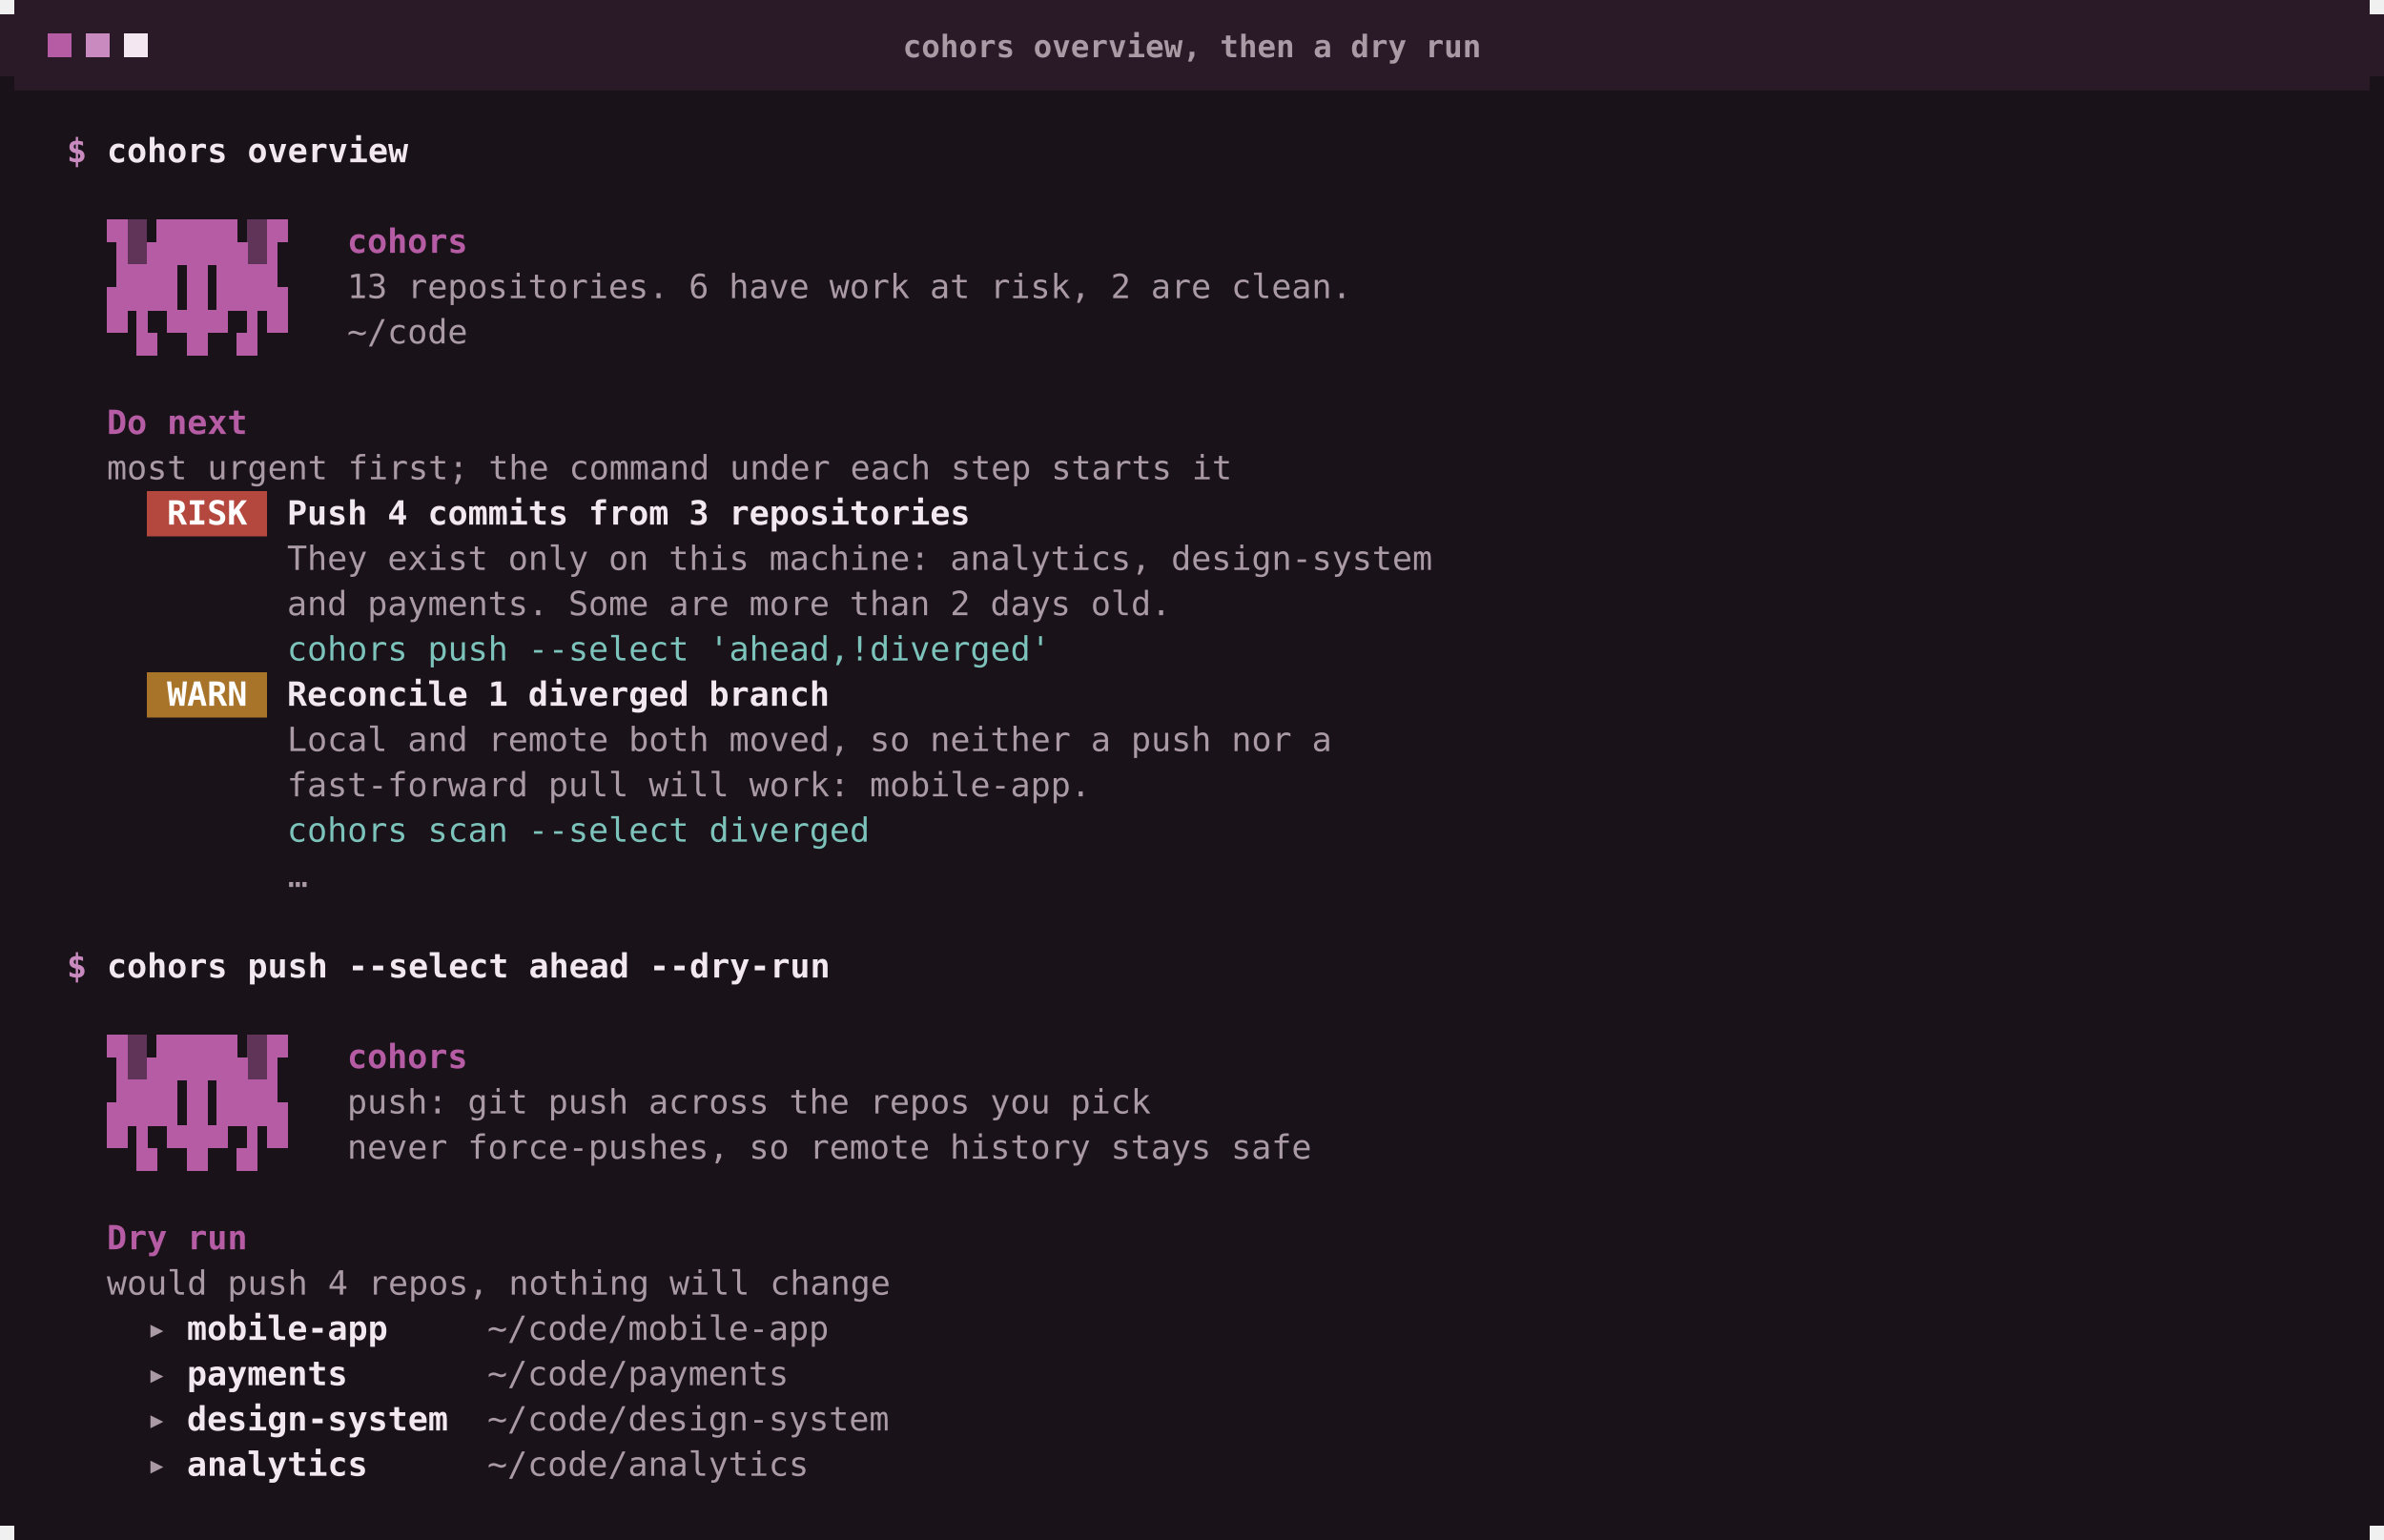
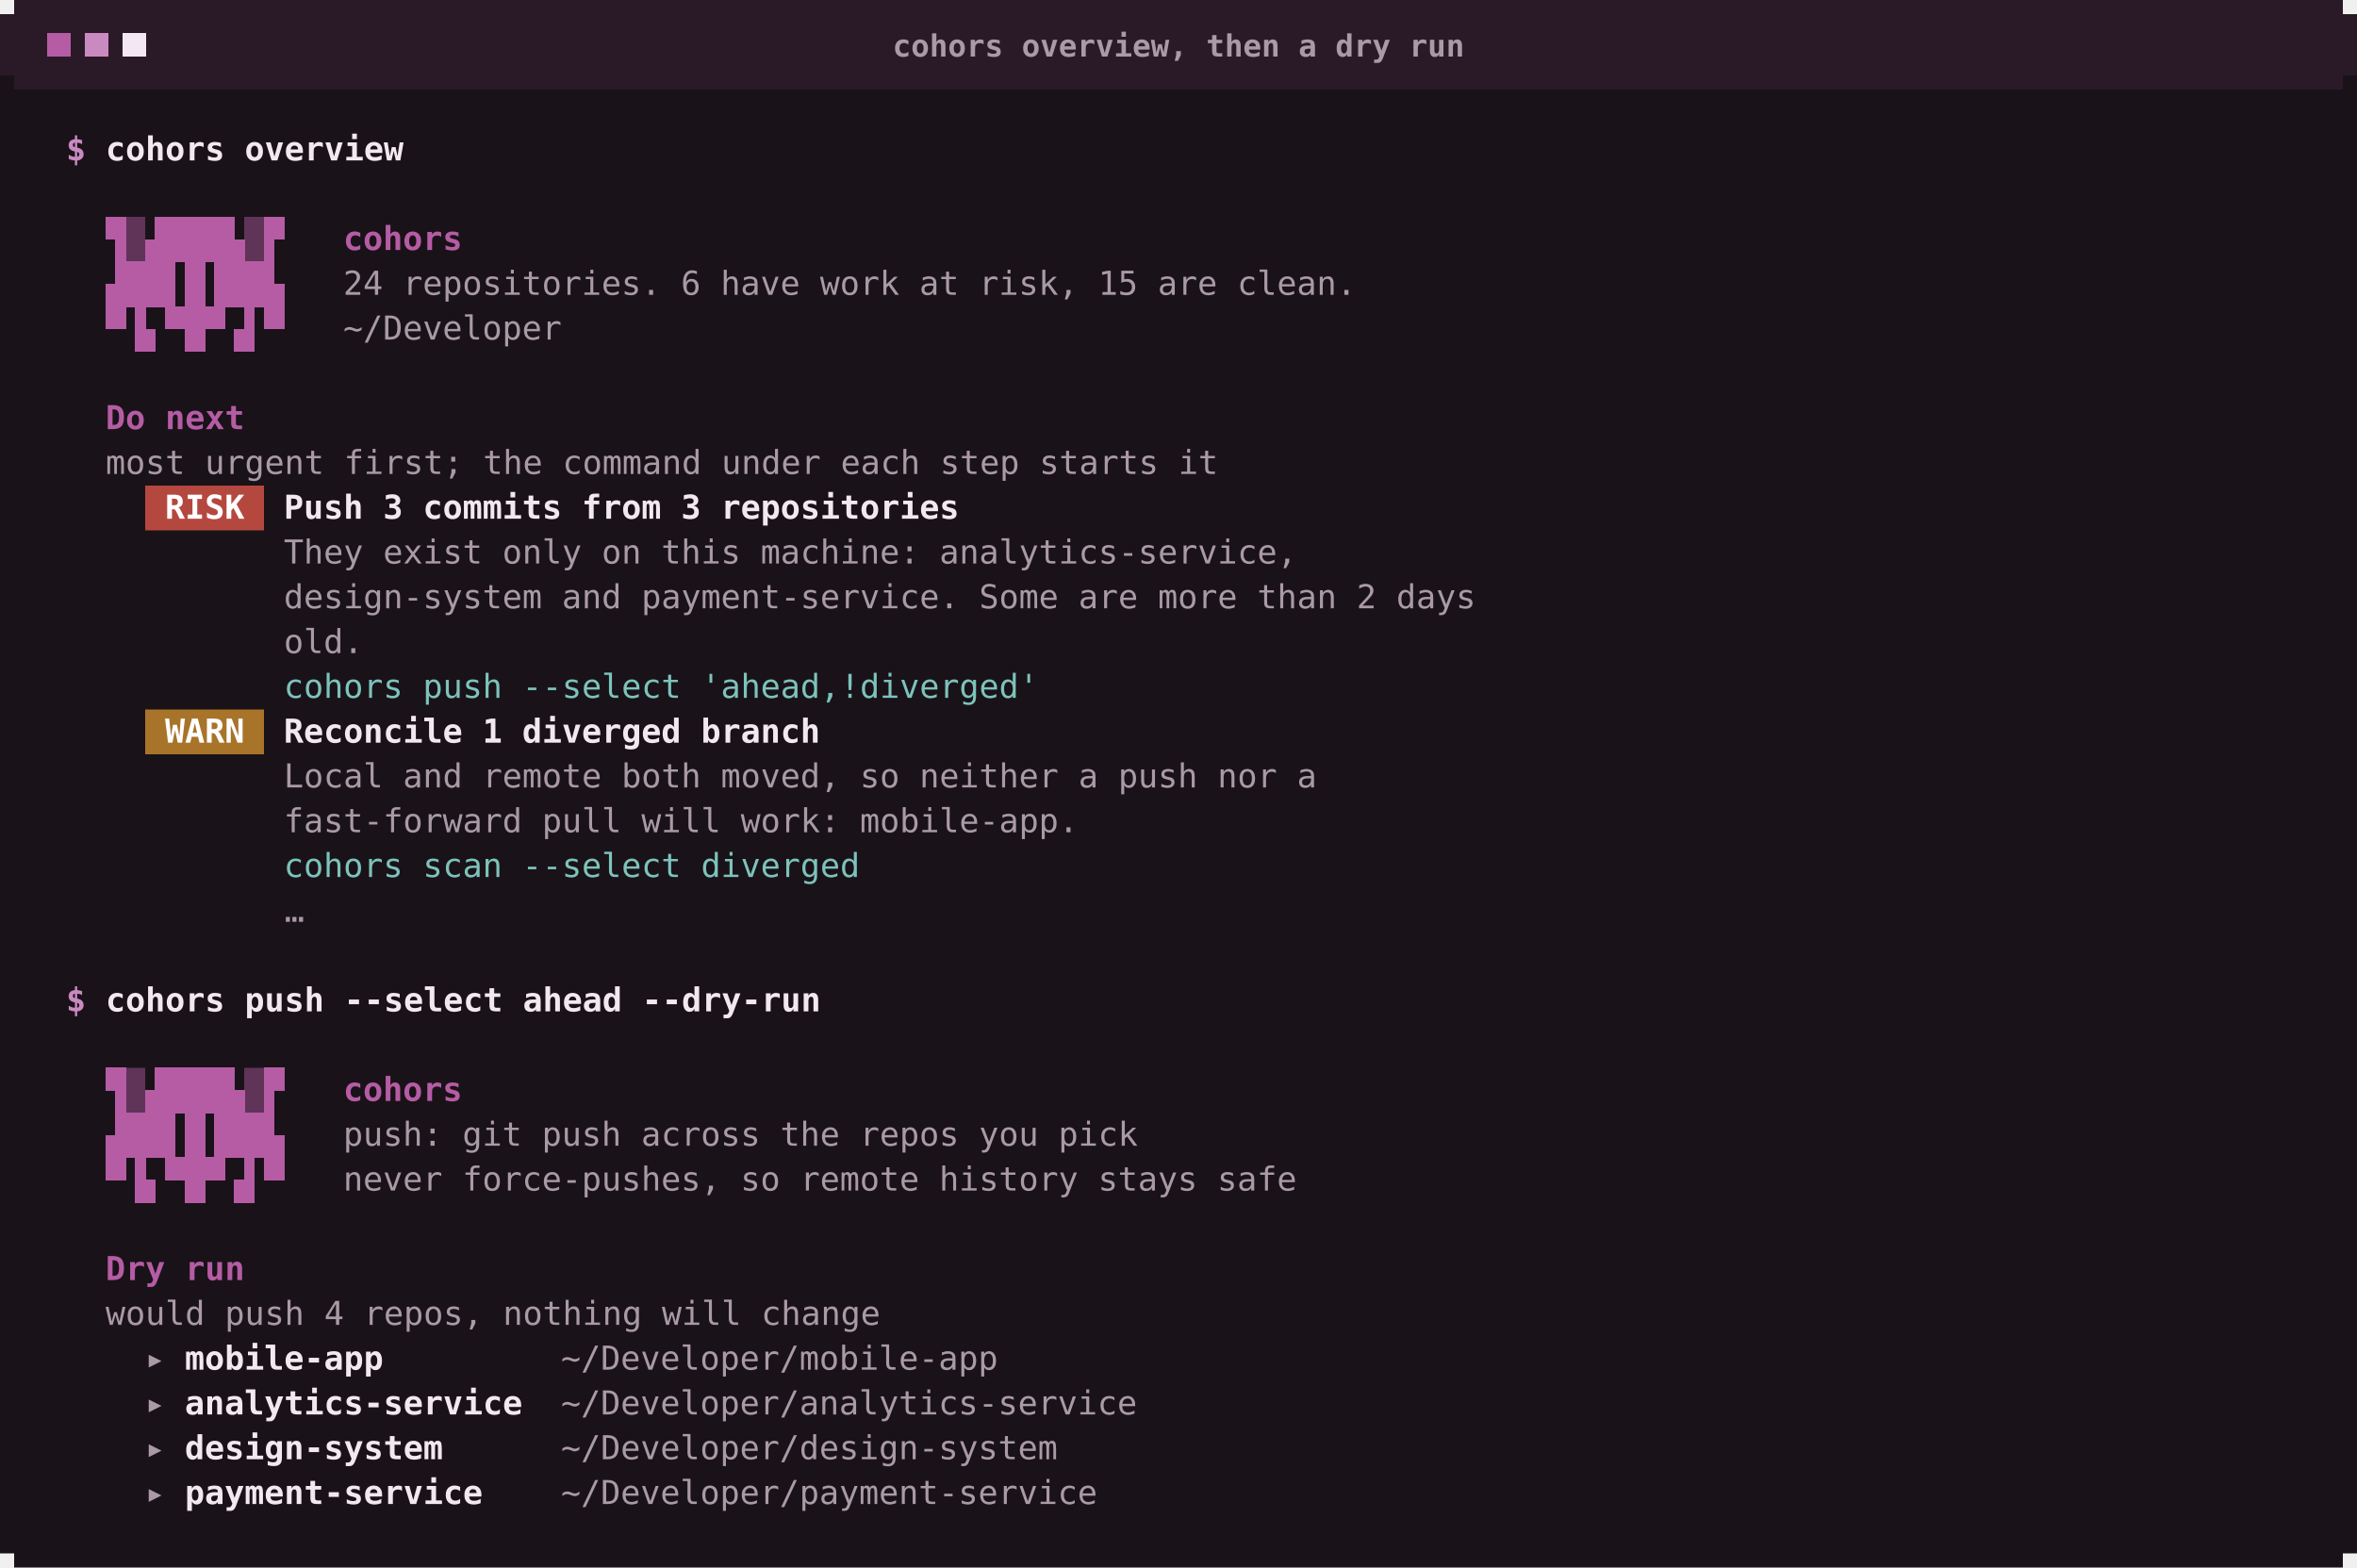
- <svg xmlns="http://www.w3.org/2000/svg" width="1000" height="646" viewBox="0 0 1000 646" role="img" aria-labelledby="t d">
+ <svg xmlns="http://www.w3.org/2000/svg" width="1000" height="665" viewBox="0 0 1000 665" role="img" aria-labelledby="t d">
  <style>.f-panel{fill:#FBF7FA}.s-panel{stroke:#FBF7FA}.f-band{fill:#F3E8F1}.s-band{stroke:#F3E8F1}.f-bar{fill:#954688}.s-bar{stroke:#954688}.f-on-bar{fill:#FFFFFF}.s-on-bar{stroke:#FFFFFF}.f-accent{fill:#954688}.s-accent{stroke:#954688}.f-ink{fill:#2B1A28}.s-ink{stroke:#2B1A28}.f-sub{fill:#6F5A6B}.s-sub{stroke:#6F5A6B}.f-off{fill:#CDBFCA}.s-off{stroke:#CDBFCA}.f-cap{fill:#FFFFFF}.s-cap{stroke:#FFFFFF}.f-cap-edge{fill:#D9C4D5}.s-cap-edge{stroke:#D9C4D5}.f-term{fill:#1A1219}.s-term{stroke:#1A1219}.f-term-bar{fill:#2A1A27}.s-term-bar{stroke:#2A1A27}.f-term-ink{fill:#F2E9F0}.s-term-ink{stroke:#F2E9F0}.f-term-sub{fill:#A99AA6}.s-term-sub{stroke:#A99AA6}.f-term-prompt{fill:#D9A6CF}.s-term-prompt{stroke:#D9A6CF}.f-lavender{fill:#C98AC0}.s-lavender{stroke:#C98AC0}.f-orchid{fill:#B55CA4}.s-orchid{stroke:#B55CA4}.f-do-next{fill:#8E3F7E}.f-risk{fill:#B4483F}.f-tasks{fill:#4D8A62}.f-commits{fill:#4A6A94}.f-repos{fill:#2F7F78}@media (prefers-color-scheme: dark){.f-panel{fill:#1A1219}.s-panel{stroke:#1A1219}.f-band{fill:#2A1A27}.s-band{stroke:#2A1A27}.f-bar{fill:#B55CA4}.s-bar{stroke:#B55CA4}.f-on-bar{fill:#FFFFFF}.s-on-bar{stroke:#FFFFFF}.f-accent{fill:#D9A6CF}.s-accent{stroke:#D9A6CF}.f-ink{fill:#F2E9F0}.s-ink{stroke:#F2E9F0}.f-sub{fill:#A99AA6}.s-sub{stroke:#A99AA6}.f-off{fill:#5A4A57}.s-off{stroke:#5A4A57}.f-cap{fill:#2A1A27}.s-cap{stroke:#2A1A27}.f-cap-edge{fill:#5A4A57}.s-cap-edge{stroke:#5A4A57}.f-term{fill:#120C11}.s-term{stroke:#120C11}.f-term-bar{fill:#221520}.s-term-bar{stroke:#221520}.f-term-ink{fill:#F2E9F0}.s-term-ink{stroke:#F2E9F0}.f-term-sub{fill:#A99AA6}.s-term-sub{stroke:#A99AA6}.f-term-prompt{fill:#D9A6CF}.s-term-prompt{stroke:#D9A6CF}.f-lavender{fill:#C98AC0}.s-lavender{stroke:#C98AC0}.f-orchid{fill:#B55CA4}.s-orchid{stroke:#B55CA4}.f-do-next{fill:#B55CA4}.f-risk{fill:#D9776E}.f-tasks{fill:#7FB08C}.f-commits{fill:#7E9CC2}.f-repos{fill:#5FAEA6}}</style>
-   <path d="M6 0h988v6h6v634h-6v6h-988v-6h-6v-634h6z" class="f-term" />
+   <path d="M6 0h988v6h6v653h-6v6h-988v-6h-6v-653h6z" class="f-term" />
  <path d="M6 0h988v6h6v26h-6v6h-988v-6h-6v-26h6z" class="f-term-bar" />
  <rect x="20" y="14.0" width="10" height="10" class="f-orchid" />
  <rect x="36" y="14.0" width="10" height="10" class="f-lavender" />
  <rect x="52" y="14.0" width="10" height="10" class="f-band" />
  <text x="500.0" y="24.0" font-family="ui-monospace, SFMono-Regular, Menlo, Consolas, monospace" font-size="13" font-weight="600" class="f-term-sub" text-anchor="middle">cohors overview, then a dry run</text>
  <text x="28.0" y="68.06" font-family="ui-monospace, SFMono-Regular, Menlo, Consolas, monospace" font-size="14" fill="#C98AC0" font-weight="700" xml:space="preserve" textLength="8.4" lengthAdjust="spacing">$</text>
  <text x="44.8" y="68.06" font-family="ui-monospace, SFMono-Regular, Menlo, Consolas, monospace" font-size="14" fill="#F2E9F0" font-weight="700" xml:space="preserve" textLength="126.0" lengthAdjust="spacing">cohors overview</text>
  <rect x="44.8" y="92.0" width="4.5" height="9.8" fill="#B55CA4" shape-rendering="crispEdges" />
  <rect x="49.0" y="92.0" width="4.5" height="9.8" fill="#B55CA4" shape-rendering="crispEdges" />
  <rect x="49.0" y="101.5" width="4.5" height="9.8" fill="#B55CA4" shape-rendering="crispEdges" />
  <rect x="53.2" y="92" width="8.4" height="19" fill="#B55CA4" opacity="0.45" />
  <rect x="65.8" y="92.0" width="4.5" height="9.8" fill="#B55CA4" shape-rendering="crispEdges" />
  <rect x="61.6" y="101.5" width="4.5" height="9.8" fill="#B55CA4" shape-rendering="crispEdges" />
  <rect x="65.8" y="101.5" width="4.5" height="9.8" fill="#B55CA4" shape-rendering="crispEdges" />
  <rect x="70.0" y="92.0" width="4.5" height="9.8" fill="#B55CA4" shape-rendering="crispEdges" />
  <rect x="74.2" y="92.0" width="4.5" height="9.8" fill="#B55CA4" shape-rendering="crispEdges" />
  <rect x="70.0" y="101.5" width="4.5" height="9.8" fill="#B55CA4" shape-rendering="crispEdges" />
  <rect x="74.2" y="101.5" width="4.5" height="9.8" fill="#B55CA4" shape-rendering="crispEdges" />
  <rect x="78.4" y="92.0" width="4.5" height="9.8" fill="#B55CA4" shape-rendering="crispEdges" />
  <rect x="82.6" y="92.0" width="4.5" height="9.8" fill="#B55CA4" shape-rendering="crispEdges" />
  <rect x="78.4" y="101.5" width="4.5" height="9.8" fill="#B55CA4" shape-rendering="crispEdges" />
  <rect x="82.6" y="101.5" width="4.5" height="9.8" fill="#B55CA4" shape-rendering="crispEdges" />
  <rect x="86.8" y="92.0" width="4.5" height="9.8" fill="#B55CA4" shape-rendering="crispEdges" />
  <rect x="91" y="92.0" width="4.5" height="9.8" fill="#B55CA4" shape-rendering="crispEdges" />
  <rect x="86.8" y="101.5" width="4.5" height="9.8" fill="#B55CA4" shape-rendering="crispEdges" />
  <rect x="91" y="101.5" width="4.5" height="9.8" fill="#B55CA4" shape-rendering="crispEdges" />
  <rect x="95.2" y="92.0" width="4.5" height="9.8" fill="#B55CA4" shape-rendering="crispEdges" />
  <rect x="95.2" y="101.5" width="4.5" height="9.8" fill="#B55CA4" shape-rendering="crispEdges" />
  <rect x="99.4" y="101.5" width="4.5" height="9.8" fill="#B55CA4" shape-rendering="crispEdges" />
  <rect x="103.6" y="92" width="8.4" height="19" fill="#B55CA4" opacity="0.45" />
  <rect x="112.0" y="92.0" width="4.5" height="9.8" fill="#B55CA4" shape-rendering="crispEdges" />
  <rect x="116.2" y="92.0" width="4.5" height="9.8" fill="#B55CA4" shape-rendering="crispEdges" />
  <rect x="112.0" y="101.5" width="4.5" height="9.8" fill="#B55CA4" shape-rendering="crispEdges" />
  <text x="145.6" y="106.06" font-family="ui-monospace, SFMono-Regular, Menlo, Consolas, monospace" font-size="14" fill="#B55CA4" font-weight="700" xml:space="preserve" textLength="50.4" lengthAdjust="spacing">cohors</text>
  <rect x="49.0" y="111.0" width="4.5" height="9.8" fill="#B55CA4" shape-rendering="crispEdges" />
  <rect x="44.8" y="120.5" width="4.5" height="9.8" fill="#B55CA4" shape-rendering="crispEdges" />
  <rect x="49.0" y="120.5" width="4.5" height="9.8" fill="#B55CA4" shape-rendering="crispEdges" />
  <rect x="53.2" y="111.0" width="4.5" height="9.8" fill="#B55CA4" shape-rendering="crispEdges" />
  <rect x="57.4" y="111.0" width="4.5" height="9.8" fill="#B55CA4" shape-rendering="crispEdges" />
  <rect x="53.2" y="120.5" width="4.5" height="9.8" fill="#B55CA4" shape-rendering="crispEdges" />
  <rect x="57.4" y="120.5" width="4.5" height="9.8" fill="#B55CA4" shape-rendering="crispEdges" />
  <rect x="61.6" y="111.0" width="4.5" height="9.8" fill="#B55CA4" shape-rendering="crispEdges" />
  <rect x="65.8" y="111.0" width="4.5" height="9.8" fill="#B55CA4" shape-rendering="crispEdges" />
  <rect x="61.6" y="120.5" width="4.5" height="9.8" fill="#B55CA4" shape-rendering="crispEdges" />
  <rect x="65.8" y="120.5" width="4.5" height="9.8" fill="#B55CA4" shape-rendering="crispEdges" />
  <rect x="70.0" y="111.0" width="4.5" height="9.8" fill="#B55CA4" shape-rendering="crispEdges" />
  <rect x="70.0" y="120.5" width="4.5" height="9.8" fill="#B55CA4" shape-rendering="crispEdges" />
  <rect x="78.4" y="111.0" width="4.5" height="9.8" fill="#B55CA4" shape-rendering="crispEdges" />
  <rect x="82.6" y="111.0" width="4.5" height="9.8" fill="#B55CA4" shape-rendering="crispEdges" />
  <rect x="78.4" y="120.5" width="4.5" height="9.8" fill="#B55CA4" shape-rendering="crispEdges" />
  <rect x="82.6" y="120.5" width="4.5" height="9.8" fill="#B55CA4" shape-rendering="crispEdges" />
  <rect x="91" y="111.0" width="4.5" height="9.8" fill="#B55CA4" shape-rendering="crispEdges" />
  <rect x="91" y="120.5" width="4.5" height="9.8" fill="#B55CA4" shape-rendering="crispEdges" />
  <rect x="95.2" y="111.0" width="4.5" height="9.8" fill="#B55CA4" shape-rendering="crispEdges" />
  <rect x="99.4" y="111.0" width="4.5" height="9.8" fill="#B55CA4" shape-rendering="crispEdges" />
  <rect x="95.2" y="120.5" width="4.5" height="9.8" fill="#B55CA4" shape-rendering="crispEdges" />
  <rect x="99.4" y="120.5" width="4.5" height="9.8" fill="#B55CA4" shape-rendering="crispEdges" />
  <rect x="103.6" y="111.0" width="4.5" height="9.8" fill="#B55CA4" shape-rendering="crispEdges" />
  <rect x="107.8" y="111.0" width="4.5" height="9.8" fill="#B55CA4" shape-rendering="crispEdges" />
  <rect x="103.6" y="120.5" width="4.5" height="9.8" fill="#B55CA4" shape-rendering="crispEdges" />
  <rect x="107.8" y="120.5" width="4.5" height="9.8" fill="#B55CA4" shape-rendering="crispEdges" />
  <rect x="112.0" y="111.0" width="4.5" height="9.8" fill="#B55CA4" shape-rendering="crispEdges" />
  <rect x="112.0" y="120.5" width="4.5" height="9.8" fill="#B55CA4" shape-rendering="crispEdges" />
  <rect x="116.2" y="120.5" width="4.5" height="9.8" fill="#B55CA4" shape-rendering="crispEdges" />
-   <text x="145.6" y="125.06" font-family="ui-monospace, SFMono-Regular, Menlo, Consolas, monospace" font-size="14" fill="#A99AA6" xml:space="preserve" textLength="420.0" lengthAdjust="spacing">13 repositories. 6 have work at risk, 2 are clean.</text>
+   <text x="145.6" y="125.06" font-family="ui-monospace, SFMono-Regular, Menlo, Consolas, monospace" font-size="14" fill="#A99AA6" xml:space="preserve" textLength="428.4" lengthAdjust="spacing">24 repositories. 6 have work at risk, 15 are clean.</text>
  <rect x="44.8" y="130.0" width="4.5" height="9.8" fill="#B55CA4" shape-rendering="crispEdges" />
  <rect x="49.0" y="130.0" width="4.5" height="9.8" fill="#B55CA4" shape-rendering="crispEdges" />
  <rect x="57.4" y="130.0" width="4.5" height="9.8" fill="#B55CA4" shape-rendering="crispEdges" />
  <rect x="57.4" y="139.5" width="4.5" height="9.8" fill="#B55CA4" shape-rendering="crispEdges" />
  <rect x="61.6" y="139.5" width="4.5" height="9.8" fill="#B55CA4" shape-rendering="crispEdges" />
  <rect x="70.0" y="130.0" width="4.5" height="9.8" fill="#B55CA4" shape-rendering="crispEdges" />
  <rect x="74.2" y="130.0" width="4.5" height="9.8" fill="#B55CA4" shape-rendering="crispEdges" />
  <rect x="78.4" y="130.0" width="4.5" height="9.8" fill="#B55CA4" shape-rendering="crispEdges" />
  <rect x="82.6" y="130.0" width="4.5" height="9.8" fill="#B55CA4" shape-rendering="crispEdges" />
  <rect x="78.4" y="139.5" width="4.5" height="9.8" fill="#B55CA4" shape-rendering="crispEdges" />
  <rect x="82.6" y="139.5" width="4.5" height="9.8" fill="#B55CA4" shape-rendering="crispEdges" />
  <rect x="86.8" y="130.0" width="4.5" height="9.8" fill="#B55CA4" shape-rendering="crispEdges" />
  <rect x="91" y="130.0" width="4.5" height="9.8" fill="#B55CA4" shape-rendering="crispEdges" />
  <rect x="99.4" y="139.5" width="4.5" height="9.8" fill="#B55CA4" shape-rendering="crispEdges" />
  <rect x="103.6" y="130.0" width="4.5" height="9.8" fill="#B55CA4" shape-rendering="crispEdges" />
  <rect x="103.6" y="139.5" width="4.5" height="9.8" fill="#B55CA4" shape-rendering="crispEdges" />
  <rect x="112.0" y="130.0" width="4.5" height="9.8" fill="#B55CA4" shape-rendering="crispEdges" />
  <rect x="116.2" y="130.0" width="4.5" height="9.8" fill="#B55CA4" shape-rendering="crispEdges" />
-   <text x="145.6" y="144.06" font-family="ui-monospace, SFMono-Regular, Menlo, Consolas, monospace" font-size="14" fill="#A99AA6" xml:space="preserve" textLength="50.4" lengthAdjust="spacing">~/code</text>
+   <text x="145.6" y="144.06" font-family="ui-monospace, SFMono-Regular, Menlo, Consolas, monospace" font-size="14" fill="#A99AA6" xml:space="preserve" textLength="92.4" lengthAdjust="spacing">~/Developer</text>
  <text x="44.8" y="182.06" font-family="ui-monospace, SFMono-Regular, Menlo, Consolas, monospace" font-size="14" fill="#B55CA4" font-weight="700" xml:space="preserve" textLength="58.8" lengthAdjust="spacing">Do next</text>
  <text x="44.8" y="201.06" font-family="ui-monospace, SFMono-Regular, Menlo, Consolas, monospace" font-size="14" fill="#A99AA6" xml:space="preserve" textLength="470.4" lengthAdjust="spacing">most urgent first; the command under each step starts it</text>
  <rect x="61.6" y="206" width="50.4" height="19" fill="#B4483F" />
  <text x="61.6" y="220.06" font-family="ui-monospace, SFMono-Regular, Menlo, Consolas, monospace" font-size="14" fill="#FFFFFF" font-weight="700" xml:space="preserve" textLength="50.4" lengthAdjust="spacing"> RISK </text>
-   <text x="120.4" y="220.06" font-family="ui-monospace, SFMono-Regular, Menlo, Consolas, monospace" font-size="14" fill="#F2E9F0" font-weight="700" xml:space="preserve" textLength="285.6" lengthAdjust="spacing">Push 4 commits from 3 repositories</text>
-   <text x="120.4" y="239.06" font-family="ui-monospace, SFMono-Regular, Menlo, Consolas, monospace" font-size="14" fill="#A99AA6" xml:space="preserve" textLength="478.8" lengthAdjust="spacing">They exist only on this machine: analytics, design-system</text>
-   <text x="120.4" y="258.06" font-family="ui-monospace, SFMono-Regular, Menlo, Consolas, monospace" font-size="14" fill="#A99AA6" xml:space="preserve" textLength="369.6" lengthAdjust="spacing">and payments. Some are more than 2 days old.</text>
-   <text x="120.4" y="277.06" font-family="ui-monospace, SFMono-Regular, Menlo, Consolas, monospace" font-size="14" fill="#7CC3BB" xml:space="preserve" textLength="319.2" lengthAdjust="spacing">cohors push --select 'ahead,!diverged'</text>
-   <rect x="61.6" y="282" width="50.4" height="19" fill="#A8742A" />
-   <text x="61.6" y="296.06" font-family="ui-monospace, SFMono-Regular, Menlo, Consolas, monospace" font-size="14" fill="#FFFFFF" font-weight="700" xml:space="preserve" textLength="50.4" lengthAdjust="spacing"> WARN </text>
-   <text x="120.4" y="296.06" font-family="ui-monospace, SFMono-Regular, Menlo, Consolas, monospace" font-size="14" fill="#F2E9F0" font-weight="700" xml:space="preserve" textLength="226.8" lengthAdjust="spacing">Reconcile 1 diverged branch</text>
-   <text x="120.4" y="315.06" font-family="ui-monospace, SFMono-Regular, Menlo, Consolas, monospace" font-size="14" fill="#A99AA6" xml:space="preserve" textLength="436.8" lengthAdjust="spacing">Local and remote both moved, so neither a push nor a</text>
-   <text x="120.4" y="334.06" font-family="ui-monospace, SFMono-Regular, Menlo, Consolas, monospace" font-size="14" fill="#A99AA6" xml:space="preserve" textLength="336.0" lengthAdjust="spacing">fast-forward pull will work: mobile-app.</text>
-   <text x="120.4" y="353.06" font-family="ui-monospace, SFMono-Regular, Menlo, Consolas, monospace" font-size="14" fill="#7CC3BB" xml:space="preserve" textLength="243.6" lengthAdjust="spacing">cohors scan --select diverged</text>
-   <text x="28.0" y="372.06" font-family="ui-monospace, SFMono-Regular, Menlo, Consolas, monospace" font-size="14" fill="#A99AA6" xml:space="preserve" textLength="100.8" lengthAdjust="spacing">           …</text>
-   <text x="28.0" y="410.06" font-family="ui-monospace, SFMono-Regular, Menlo, Consolas, monospace" font-size="14" fill="#C98AC0" font-weight="700" xml:space="preserve" textLength="8.4" lengthAdjust="spacing">$</text>
-   <text x="44.8" y="410.06" font-family="ui-monospace, SFMono-Regular, Menlo, Consolas, monospace" font-size="14" fill="#F2E9F0" font-weight="700" xml:space="preserve" textLength="302.4" lengthAdjust="spacing">cohors push --select ahead --dry-run</text>
-   <rect x="44.8" y="434.0" width="4.5" height="9.8" fill="#B55CA4" shape-rendering="crispEdges" />
-   <rect x="49.0" y="434.0" width="4.5" height="9.8" fill="#B55CA4" shape-rendering="crispEdges" />
-   <rect x="49.0" y="443.5" width="4.5" height="9.8" fill="#B55CA4" shape-rendering="crispEdges" />
-   <rect x="53.2" y="434" width="8.4" height="19" fill="#B55CA4" opacity="0.45" />
-   <rect x="65.8" y="434.0" width="4.5" height="9.8" fill="#B55CA4" shape-rendering="crispEdges" />
-   <rect x="61.6" y="443.5" width="4.5" height="9.8" fill="#B55CA4" shape-rendering="crispEdges" />
-   <rect x="65.8" y="443.5" width="4.5" height="9.8" fill="#B55CA4" shape-rendering="crispEdges" />
-   <rect x="70.0" y="434.0" width="4.5" height="9.8" fill="#B55CA4" shape-rendering="crispEdges" />
-   <rect x="74.2" y="434.0" width="4.5" height="9.8" fill="#B55CA4" shape-rendering="crispEdges" />
-   <rect x="70.0" y="443.5" width="4.5" height="9.8" fill="#B55CA4" shape-rendering="crispEdges" />
-   <rect x="74.2" y="443.5" width="4.5" height="9.8" fill="#B55CA4" shape-rendering="crispEdges" />
-   <rect x="78.4" y="434.0" width="4.5" height="9.8" fill="#B55CA4" shape-rendering="crispEdges" />
-   <rect x="82.6" y="434.0" width="4.5" height="9.8" fill="#B55CA4" shape-rendering="crispEdges" />
-   <rect x="78.4" y="443.5" width="4.5" height="9.8" fill="#B55CA4" shape-rendering="crispEdges" />
-   <rect x="82.6" y="443.5" width="4.5" height="9.8" fill="#B55CA4" shape-rendering="crispEdges" />
-   <rect x="86.8" y="434.0" width="4.5" height="9.8" fill="#B55CA4" shape-rendering="crispEdges" />
-   <rect x="91" y="434.0" width="4.5" height="9.8" fill="#B55CA4" shape-rendering="crispEdges" />
-   <rect x="86.8" y="443.5" width="4.5" height="9.8" fill="#B55CA4" shape-rendering="crispEdges" />
-   <rect x="91" y="443.5" width="4.5" height="9.8" fill="#B55CA4" shape-rendering="crispEdges" />
-   <rect x="95.2" y="434.0" width="4.5" height="9.8" fill="#B55CA4" shape-rendering="crispEdges" />
-   <rect x="95.2" y="443.5" width="4.5" height="9.8" fill="#B55CA4" shape-rendering="crispEdges" />
-   <rect x="99.4" y="443.5" width="4.5" height="9.8" fill="#B55CA4" shape-rendering="crispEdges" />
-   <rect x="103.6" y="434" width="8.4" height="19" fill="#B55CA4" opacity="0.45" />
-   <rect x="112.0" y="434.0" width="4.5" height="9.8" fill="#B55CA4" shape-rendering="crispEdges" />
-   <rect x="116.2" y="434.0" width="4.5" height="9.8" fill="#B55CA4" shape-rendering="crispEdges" />
-   <rect x="112.0" y="443.5" width="4.5" height="9.8" fill="#B55CA4" shape-rendering="crispEdges" />
-   <text x="145.6" y="448.06" font-family="ui-monospace, SFMono-Regular, Menlo, Consolas, monospace" font-size="14" fill="#B55CA4" font-weight="700" xml:space="preserve" textLength="50.4" lengthAdjust="spacing">cohors</text>
+   <text x="120.4" y="220.06" font-family="ui-monospace, SFMono-Regular, Menlo, Consolas, monospace" font-size="14" fill="#F2E9F0" font-weight="700" xml:space="preserve" textLength="285.6" lengthAdjust="spacing">Push 3 commits from 3 repositories</text>
+   <text x="120.4" y="239.06" font-family="ui-monospace, SFMono-Regular, Menlo, Consolas, monospace" font-size="14" fill="#A99AA6" xml:space="preserve" textLength="428.4" lengthAdjust="spacing">They exist only on this machine: analytics-service,</text>
+   <text x="120.4" y="258.06" font-family="ui-monospace, SFMono-Regular, Menlo, Consolas, monospace" font-size="14" fill="#A99AA6" xml:space="preserve" textLength="504.0" lengthAdjust="spacing">design-system and payment-service. Some are more than 2 days</text>
+   <text x="120.4" y="277.06" font-family="ui-monospace, SFMono-Regular, Menlo, Consolas, monospace" font-size="14" fill="#A99AA6" xml:space="preserve" textLength="33.6" lengthAdjust="spacing">old.</text>
+   <text x="120.4" y="296.06" font-family="ui-monospace, SFMono-Regular, Menlo, Consolas, monospace" font-size="14" fill="#7CC3BB" xml:space="preserve" textLength="319.2" lengthAdjust="spacing">cohors push --select 'ahead,!diverged'</text>
+   <rect x="61.6" y="301" width="50.4" height="19" fill="#A8742A" />
+   <text x="61.6" y="315.06" font-family="ui-monospace, SFMono-Regular, Menlo, Consolas, monospace" font-size="14" fill="#FFFFFF" font-weight="700" xml:space="preserve" textLength="50.4" lengthAdjust="spacing"> WARN </text>
+   <text x="120.4" y="315.06" font-family="ui-monospace, SFMono-Regular, Menlo, Consolas, monospace" font-size="14" fill="#F2E9F0" font-weight="700" xml:space="preserve" textLength="226.8" lengthAdjust="spacing">Reconcile 1 diverged branch</text>
+   <text x="120.4" y="334.06" font-family="ui-monospace, SFMono-Regular, Menlo, Consolas, monospace" font-size="14" fill="#A99AA6" xml:space="preserve" textLength="436.8" lengthAdjust="spacing">Local and remote both moved, so neither a push nor a</text>
+   <text x="120.4" y="353.06" font-family="ui-monospace, SFMono-Regular, Menlo, Consolas, monospace" font-size="14" fill="#A99AA6" xml:space="preserve" textLength="336.0" lengthAdjust="spacing">fast-forward pull will work: mobile-app.</text>
+   <text x="120.4" y="372.06" font-family="ui-monospace, SFMono-Regular, Menlo, Consolas, monospace" font-size="14" fill="#7CC3BB" xml:space="preserve" textLength="243.6" lengthAdjust="spacing">cohors scan --select diverged</text>
+   <text x="28.0" y="391.06" font-family="ui-monospace, SFMono-Regular, Menlo, Consolas, monospace" font-size="14" fill="#A99AA6" xml:space="preserve" textLength="100.8" lengthAdjust="spacing">           …</text>
+   <text x="28.0" y="429.06" font-family="ui-monospace, SFMono-Regular, Menlo, Consolas, monospace" font-size="14" fill="#C98AC0" font-weight="700" xml:space="preserve" textLength="8.4" lengthAdjust="spacing">$</text>
+   <text x="44.8" y="429.06" font-family="ui-monospace, SFMono-Regular, Menlo, Consolas, monospace" font-size="14" fill="#F2E9F0" font-weight="700" xml:space="preserve" textLength="302.4" lengthAdjust="spacing">cohors push --select ahead --dry-run</text>
+   <rect x="44.8" y="453.0" width="4.5" height="9.8" fill="#B55CA4" shape-rendering="crispEdges" />
  <rect x="49.0" y="453.0" width="4.5" height="9.8" fill="#B55CA4" shape-rendering="crispEdges" />
-   <rect x="44.8" y="462.5" width="4.5" height="9.8" fill="#B55CA4" shape-rendering="crispEdges" />
  <rect x="49.0" y="462.5" width="4.5" height="9.8" fill="#B55CA4" shape-rendering="crispEdges" />
-   <rect x="53.2" y="453.0" width="4.5" height="9.8" fill="#B55CA4" shape-rendering="crispEdges" />
-   <rect x="57.4" y="453.0" width="4.5" height="9.8" fill="#B55CA4" shape-rendering="crispEdges" />
-   <rect x="53.2" y="462.5" width="4.5" height="9.8" fill="#B55CA4" shape-rendering="crispEdges" />
-   <rect x="57.4" y="462.5" width="4.5" height="9.8" fill="#B55CA4" shape-rendering="crispEdges" />
-   <rect x="61.6" y="453.0" width="4.5" height="9.8" fill="#B55CA4" shape-rendering="crispEdges" />
+   <rect x="53.2" y="453" width="8.4" height="19" fill="#B55CA4" opacity="0.45" />
  <rect x="65.8" y="453.0" width="4.5" height="9.8" fill="#B55CA4" shape-rendering="crispEdges" />
  <rect x="61.6" y="462.5" width="4.5" height="9.8" fill="#B55CA4" shape-rendering="crispEdges" />
  <rect x="65.8" y="462.5" width="4.5" height="9.8" fill="#B55CA4" shape-rendering="crispEdges" />
  <rect x="70.0" y="453.0" width="4.5" height="9.8" fill="#B55CA4" shape-rendering="crispEdges" />
+   <rect x="74.2" y="453.0" width="4.5" height="9.8" fill="#B55CA4" shape-rendering="crispEdges" />
  <rect x="70.0" y="462.5" width="4.5" height="9.8" fill="#B55CA4" shape-rendering="crispEdges" />
+   <rect x="74.2" y="462.5" width="4.5" height="9.8" fill="#B55CA4" shape-rendering="crispEdges" />
  <rect x="78.4" y="453.0" width="4.5" height="9.8" fill="#B55CA4" shape-rendering="crispEdges" />
  <rect x="82.6" y="453.0" width="4.5" height="9.8" fill="#B55CA4" shape-rendering="crispEdges" />
  <rect x="78.4" y="462.5" width="4.5" height="9.8" fill="#B55CA4" shape-rendering="crispEdges" />
  <rect x="82.6" y="462.5" width="4.5" height="9.8" fill="#B55CA4" shape-rendering="crispEdges" />
+   <rect x="86.8" y="453.0" width="4.5" height="9.8" fill="#B55CA4" shape-rendering="crispEdges" />
  <rect x="91" y="453.0" width="4.5" height="9.8" fill="#B55CA4" shape-rendering="crispEdges" />
+   <rect x="86.8" y="462.5" width="4.5" height="9.8" fill="#B55CA4" shape-rendering="crispEdges" />
  <rect x="91" y="462.5" width="4.5" height="9.8" fill="#B55CA4" shape-rendering="crispEdges" />
  <rect x="95.2" y="453.0" width="4.5" height="9.8" fill="#B55CA4" shape-rendering="crispEdges" />
-   <rect x="99.4" y="453.0" width="4.5" height="9.8" fill="#B55CA4" shape-rendering="crispEdges" />
  <rect x="95.2" y="462.5" width="4.5" height="9.8" fill="#B55CA4" shape-rendering="crispEdges" />
  <rect x="99.4" y="462.5" width="4.5" height="9.8" fill="#B55CA4" shape-rendering="crispEdges" />
-   <rect x="103.6" y="453.0" width="4.5" height="9.8" fill="#B55CA4" shape-rendering="crispEdges" />
-   <rect x="107.8" y="453.0" width="4.5" height="9.8" fill="#B55CA4" shape-rendering="crispEdges" />
-   <rect x="103.6" y="462.5" width="4.5" height="9.8" fill="#B55CA4" shape-rendering="crispEdges" />
-   <rect x="107.8" y="462.5" width="4.5" height="9.8" fill="#B55CA4" shape-rendering="crispEdges" />
+   <rect x="103.6" y="453" width="8.4" height="19" fill="#B55CA4" opacity="0.45" />
  <rect x="112.0" y="453.0" width="4.5" height="9.8" fill="#B55CA4" shape-rendering="crispEdges" />
+   <rect x="116.2" y="453.0" width="4.5" height="9.8" fill="#B55CA4" shape-rendering="crispEdges" />
  <rect x="112.0" y="462.5" width="4.5" height="9.8" fill="#B55CA4" shape-rendering="crispEdges" />
-   <rect x="116.2" y="462.5" width="4.5" height="9.8" fill="#B55CA4" shape-rendering="crispEdges" />
-   <text x="145.6" y="467.06" font-family="ui-monospace, SFMono-Regular, Menlo, Consolas, monospace" font-size="14" fill="#A99AA6" xml:space="preserve" textLength="336.0" lengthAdjust="spacing">push: git push across the repos you pick</text>
-   <rect x="44.8" y="472.0" width="4.5" height="9.8" fill="#B55CA4" shape-rendering="crispEdges" />
+   <text x="145.6" y="467.06" font-family="ui-monospace, SFMono-Regular, Menlo, Consolas, monospace" font-size="14" fill="#B55CA4" font-weight="700" xml:space="preserve" textLength="50.4" lengthAdjust="spacing">cohors</text>
  <rect x="49.0" y="472.0" width="4.5" height="9.8" fill="#B55CA4" shape-rendering="crispEdges" />
+   <rect x="44.8" y="481.5" width="4.5" height="9.8" fill="#B55CA4" shape-rendering="crispEdges" />
+   <rect x="49.0" y="481.5" width="4.5" height="9.8" fill="#B55CA4" shape-rendering="crispEdges" />
+   <rect x="53.2" y="472.0" width="4.5" height="9.8" fill="#B55CA4" shape-rendering="crispEdges" />
  <rect x="57.4" y="472.0" width="4.5" height="9.8" fill="#B55CA4" shape-rendering="crispEdges" />
+   <rect x="53.2" y="481.5" width="4.5" height="9.8" fill="#B55CA4" shape-rendering="crispEdges" />
  <rect x="57.4" y="481.5" width="4.5" height="9.8" fill="#B55CA4" shape-rendering="crispEdges" />
+   <rect x="61.6" y="472.0" width="4.5" height="9.8" fill="#B55CA4" shape-rendering="crispEdges" />
+   <rect x="65.8" y="472.0" width="4.5" height="9.8" fill="#B55CA4" shape-rendering="crispEdges" />
  <rect x="61.6" y="481.5" width="4.5" height="9.8" fill="#B55CA4" shape-rendering="crispEdges" />
+   <rect x="65.8" y="481.5" width="4.5" height="9.8" fill="#B55CA4" shape-rendering="crispEdges" />
  <rect x="70.0" y="472.0" width="4.5" height="9.8" fill="#B55CA4" shape-rendering="crispEdges" />
-   <rect x="74.2" y="472.0" width="4.5" height="9.8" fill="#B55CA4" shape-rendering="crispEdges" />
+   <rect x="70.0" y="481.5" width="4.5" height="9.8" fill="#B55CA4" shape-rendering="crispEdges" />
  <rect x="78.4" y="472.0" width="4.5" height="9.8" fill="#B55CA4" shape-rendering="crispEdges" />
  <rect x="82.6" y="472.0" width="4.5" height="9.8" fill="#B55CA4" shape-rendering="crispEdges" />
  <rect x="78.4" y="481.5" width="4.5" height="9.8" fill="#B55CA4" shape-rendering="crispEdges" />
  <rect x="82.6" y="481.5" width="4.5" height="9.8" fill="#B55CA4" shape-rendering="crispEdges" />
-   <rect x="86.8" y="472.0" width="4.5" height="9.8" fill="#B55CA4" shape-rendering="crispEdges" />
  <rect x="91" y="472.0" width="4.5" height="9.8" fill="#B55CA4" shape-rendering="crispEdges" />
+   <rect x="91" y="481.5" width="4.5" height="9.8" fill="#B55CA4" shape-rendering="crispEdges" />
+   <rect x="95.2" y="472.0" width="4.5" height="9.8" fill="#B55CA4" shape-rendering="crispEdges" />
+   <rect x="99.4" y="472.0" width="4.5" height="9.8" fill="#B55CA4" shape-rendering="crispEdges" />
+   <rect x="95.2" y="481.5" width="4.5" height="9.8" fill="#B55CA4" shape-rendering="crispEdges" />
  <rect x="99.4" y="481.5" width="4.5" height="9.8" fill="#B55CA4" shape-rendering="crispEdges" />
  <rect x="103.6" y="472.0" width="4.5" height="9.8" fill="#B55CA4" shape-rendering="crispEdges" />
+   <rect x="107.8" y="472.0" width="4.5" height="9.8" fill="#B55CA4" shape-rendering="crispEdges" />
  <rect x="103.6" y="481.5" width="4.5" height="9.8" fill="#B55CA4" shape-rendering="crispEdges" />
+   <rect x="107.8" y="481.5" width="4.5" height="9.8" fill="#B55CA4" shape-rendering="crispEdges" />
  <rect x="112.0" y="472.0" width="4.5" height="9.8" fill="#B55CA4" shape-rendering="crispEdges" />
-   <rect x="116.2" y="472.0" width="4.5" height="9.8" fill="#B55CA4" shape-rendering="crispEdges" />
-   <text x="145.6" y="486.06" font-family="ui-monospace, SFMono-Regular, Menlo, Consolas, monospace" font-size="14" fill="#A99AA6" xml:space="preserve" textLength="403.2" lengthAdjust="spacing">never force-pushes, so remote history stays safe</text>
-   <text x="44.8" y="524.06" font-family="ui-monospace, SFMono-Regular, Menlo, Consolas, monospace" font-size="14" fill="#B55CA4" font-weight="700" xml:space="preserve" textLength="58.8" lengthAdjust="spacing">Dry run</text>
-   <text x="44.8" y="543.06" font-family="ui-monospace, SFMono-Regular, Menlo, Consolas, monospace" font-size="14" fill="#A99AA6" xml:space="preserve" textLength="327.6" lengthAdjust="spacing">would push 4 repos, nothing will change</text>
-   <text x="61.6" y="562.06" font-family="ui-monospace, SFMono-Regular, Menlo, Consolas, monospace" font-size="14" fill="#A99AA6" xml:space="preserve" textLength="8.4" lengthAdjust="spacing">▸</text>
-   <text x="78.4" y="562.06" font-family="ui-monospace, SFMono-Regular, Menlo, Consolas, monospace" font-size="14" fill="#F2E9F0" font-weight="700" xml:space="preserve" textLength="109.2" lengthAdjust="spacing">mobile-app   </text>
-   <text x="204.4" y="562.06" font-family="ui-monospace, SFMono-Regular, Menlo, Consolas, monospace" font-size="14" fill="#A99AA6" xml:space="preserve" textLength="142.8" lengthAdjust="spacing">~/code/mobile-app</text>
+   <rect x="112.0" y="481.5" width="4.5" height="9.8" fill="#B55CA4" shape-rendering="crispEdges" />
+   <rect x="116.2" y="481.5" width="4.5" height="9.8" fill="#B55CA4" shape-rendering="crispEdges" />
+   <text x="145.6" y="486.06" font-family="ui-monospace, SFMono-Regular, Menlo, Consolas, monospace" font-size="14" fill="#A99AA6" xml:space="preserve" textLength="336.0" lengthAdjust="spacing">push: git push across the repos you pick</text>
+   <rect x="44.8" y="491.0" width="4.5" height="9.8" fill="#B55CA4" shape-rendering="crispEdges" />
+   <rect x="49.0" y="491.0" width="4.5" height="9.8" fill="#B55CA4" shape-rendering="crispEdges" />
+   <rect x="57.4" y="491.0" width="4.5" height="9.8" fill="#B55CA4" shape-rendering="crispEdges" />
+   <rect x="57.4" y="500.5" width="4.5" height="9.8" fill="#B55CA4" shape-rendering="crispEdges" />
+   <rect x="61.6" y="500.5" width="4.5" height="9.8" fill="#B55CA4" shape-rendering="crispEdges" />
+   <rect x="70.0" y="491.0" width="4.5" height="9.8" fill="#B55CA4" shape-rendering="crispEdges" />
+   <rect x="74.2" y="491.0" width="4.5" height="9.8" fill="#B55CA4" shape-rendering="crispEdges" />
+   <rect x="78.4" y="491.0" width="4.5" height="9.8" fill="#B55CA4" shape-rendering="crispEdges" />
+   <rect x="82.6" y="491.0" width="4.5" height="9.8" fill="#B55CA4" shape-rendering="crispEdges" />
+   <rect x="78.4" y="500.5" width="4.5" height="9.8" fill="#B55CA4" shape-rendering="crispEdges" />
+   <rect x="82.6" y="500.5" width="4.5" height="9.8" fill="#B55CA4" shape-rendering="crispEdges" />
+   <rect x="86.8" y="491.0" width="4.5" height="9.8" fill="#B55CA4" shape-rendering="crispEdges" />
+   <rect x="91" y="491.0" width="4.5" height="9.8" fill="#B55CA4" shape-rendering="crispEdges" />
+   <rect x="99.4" y="500.5" width="4.5" height="9.8" fill="#B55CA4" shape-rendering="crispEdges" />
+   <rect x="103.6" y="491.0" width="4.5" height="9.8" fill="#B55CA4" shape-rendering="crispEdges" />
+   <rect x="103.6" y="500.5" width="4.5" height="9.8" fill="#B55CA4" shape-rendering="crispEdges" />
+   <rect x="112.0" y="491.0" width="4.5" height="9.8" fill="#B55CA4" shape-rendering="crispEdges" />
+   <rect x="116.2" y="491.0" width="4.5" height="9.8" fill="#B55CA4" shape-rendering="crispEdges" />
+   <text x="145.6" y="505.06" font-family="ui-monospace, SFMono-Regular, Menlo, Consolas, monospace" font-size="14" fill="#A99AA6" xml:space="preserve" textLength="403.2" lengthAdjust="spacing">never force-pushes, so remote history stays safe</text>
+   <text x="44.8" y="543.06" font-family="ui-monospace, SFMono-Regular, Menlo, Consolas, monospace" font-size="14" fill="#B55CA4" font-weight="700" xml:space="preserve" textLength="58.8" lengthAdjust="spacing">Dry run</text>
+   <text x="44.8" y="562.06" font-family="ui-monospace, SFMono-Regular, Menlo, Consolas, monospace" font-size="14" fill="#A99AA6" xml:space="preserve" textLength="327.6" lengthAdjust="spacing">would push 4 repos, nothing will change</text>
  <text x="61.6" y="581.06" font-family="ui-monospace, SFMono-Regular, Menlo, Consolas, monospace" font-size="14" fill="#A99AA6" xml:space="preserve" textLength="8.4" lengthAdjust="spacing">▸</text>
-   <text x="78.4" y="581.06" font-family="ui-monospace, SFMono-Regular, Menlo, Consolas, monospace" font-size="14" fill="#F2E9F0" font-weight="700" xml:space="preserve" textLength="109.2" lengthAdjust="spacing">payments     </text>
-   <text x="204.4" y="581.06" font-family="ui-monospace, SFMono-Regular, Menlo, Consolas, monospace" font-size="14" fill="#A99AA6" xml:space="preserve" textLength="126.0" lengthAdjust="spacing">~/code/payments</text>
+   <text x="78.4" y="581.06" font-family="ui-monospace, SFMono-Regular, Menlo, Consolas, monospace" font-size="14" fill="#F2E9F0" font-weight="700" xml:space="preserve" textLength="142.8" lengthAdjust="spacing">mobile-app       </text>
+   <text x="238.0" y="581.06" font-family="ui-monospace, SFMono-Regular, Menlo, Consolas, monospace" font-size="14" fill="#A99AA6" xml:space="preserve" textLength="184.8" lengthAdjust="spacing">~/Developer/mobile-app</text>
  <text x="61.6" y="600.06" font-family="ui-monospace, SFMono-Regular, Menlo, Consolas, monospace" font-size="14" fill="#A99AA6" xml:space="preserve" textLength="8.4" lengthAdjust="spacing">▸</text>
-   <text x="78.4" y="600.06" font-family="ui-monospace, SFMono-Regular, Menlo, Consolas, monospace" font-size="14" fill="#F2E9F0" font-weight="700" xml:space="preserve" textLength="109.2" lengthAdjust="spacing">design-system</text>
-   <text x="204.4" y="600.06" font-family="ui-monospace, SFMono-Regular, Menlo, Consolas, monospace" font-size="14" fill="#A99AA6" xml:space="preserve" textLength="168.0" lengthAdjust="spacing">~/code/design-system</text>
+   <text x="78.4" y="600.06" font-family="ui-monospace, SFMono-Regular, Menlo, Consolas, monospace" font-size="14" fill="#F2E9F0" font-weight="700" xml:space="preserve" textLength="142.8" lengthAdjust="spacing">analytics-service</text>
+   <text x="238.0" y="600.06" font-family="ui-monospace, SFMono-Regular, Menlo, Consolas, monospace" font-size="14" fill="#A99AA6" xml:space="preserve" textLength="243.6" lengthAdjust="spacing">~/Developer/analytics-service</text>
  <text x="61.6" y="619.06" font-family="ui-monospace, SFMono-Regular, Menlo, Consolas, monospace" font-size="14" fill="#A99AA6" xml:space="preserve" textLength="8.4" lengthAdjust="spacing">▸</text>
-   <text x="78.4" y="619.06" font-family="ui-monospace, SFMono-Regular, Menlo, Consolas, monospace" font-size="14" fill="#F2E9F0" font-weight="700" xml:space="preserve" textLength="109.2" lengthAdjust="spacing">analytics    </text>
-   <text x="204.4" y="619.06" font-family="ui-monospace, SFMono-Regular, Menlo, Consolas, monospace" font-size="14" fill="#A99AA6" xml:space="preserve" textLength="134.4" lengthAdjust="spacing">~/code/analytics</text>
+   <text x="78.4" y="619.06" font-family="ui-monospace, SFMono-Regular, Menlo, Consolas, monospace" font-size="14" fill="#F2E9F0" font-weight="700" xml:space="preserve" textLength="142.8" lengthAdjust="spacing">design-system    </text>
+   <text x="238.0" y="619.06" font-family="ui-monospace, SFMono-Regular, Menlo, Consolas, monospace" font-size="14" fill="#A99AA6" xml:space="preserve" textLength="210.0" lengthAdjust="spacing">~/Developer/design-system</text>
+   <text x="61.6" y="638.06" font-family="ui-monospace, SFMono-Regular, Menlo, Consolas, monospace" font-size="14" fill="#A99AA6" xml:space="preserve" textLength="8.4" lengthAdjust="spacing">▸</text>
+   <text x="78.4" y="638.06" font-family="ui-monospace, SFMono-Regular, Menlo, Consolas, monospace" font-size="14" fill="#F2E9F0" font-weight="700" xml:space="preserve" textLength="142.8" lengthAdjust="spacing">payment-service  </text>
+   <text x="238.0" y="638.06" font-family="ui-monospace, SFMono-Regular, Menlo, Consolas, monospace" font-size="14" fill="#A99AA6" xml:space="preserve" textLength="226.8" lengthAdjust="spacing">~/Developer/payment-service</text>
</svg>
